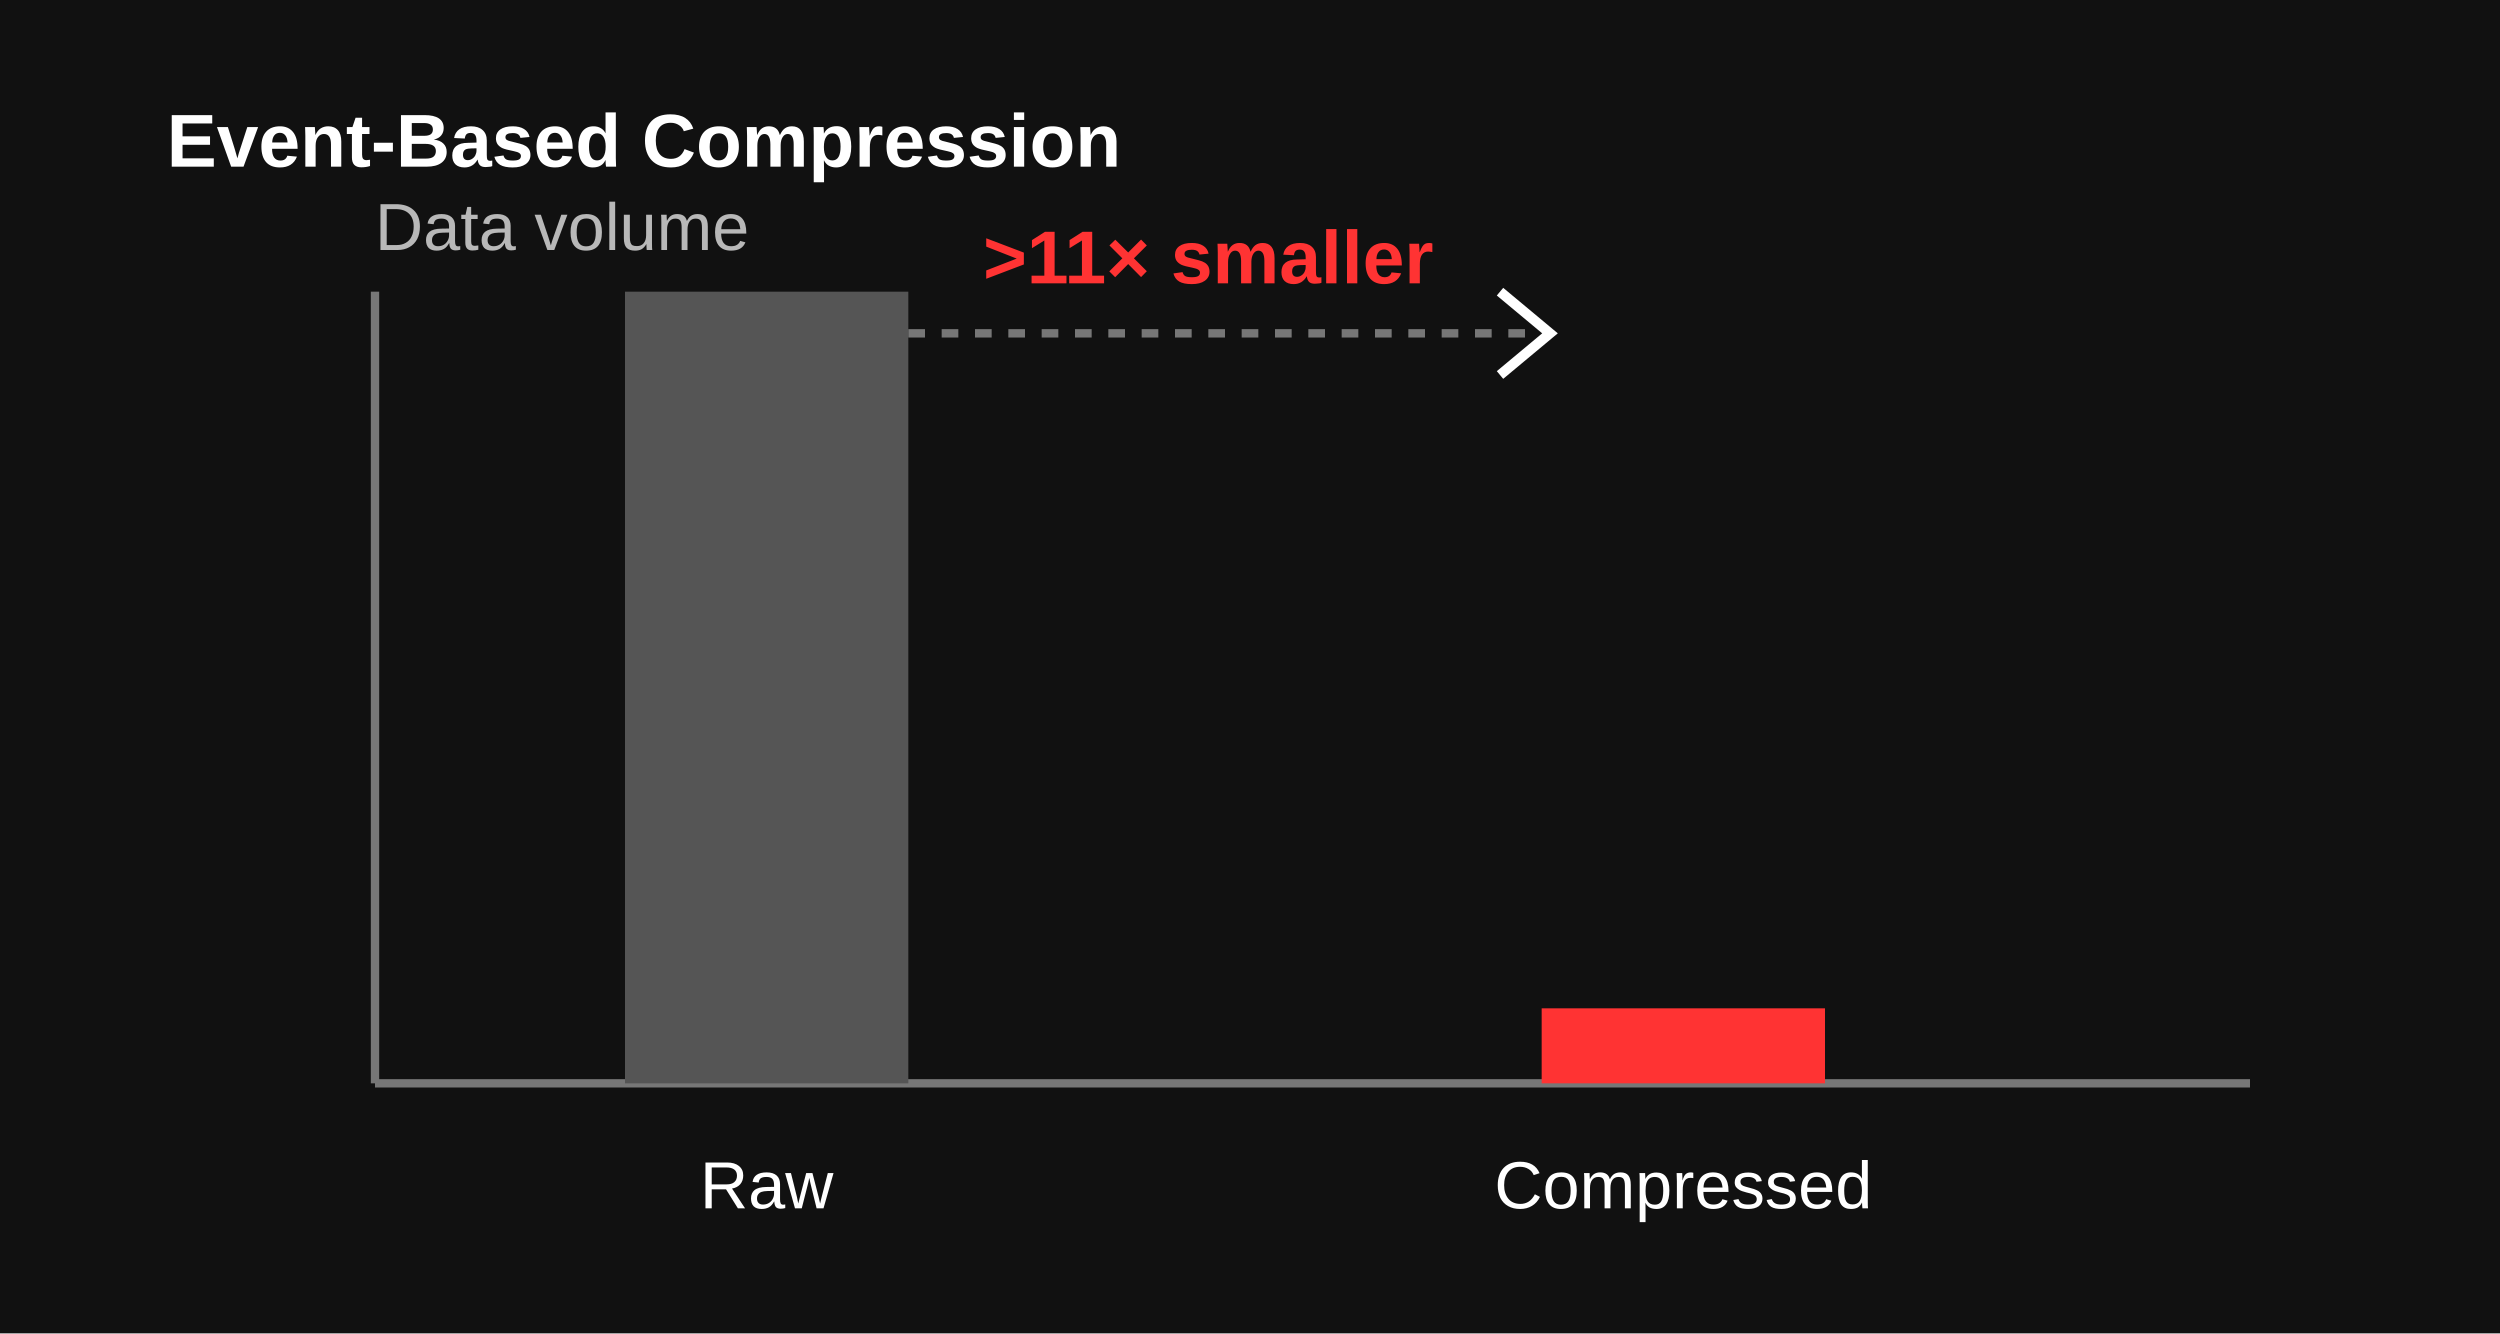
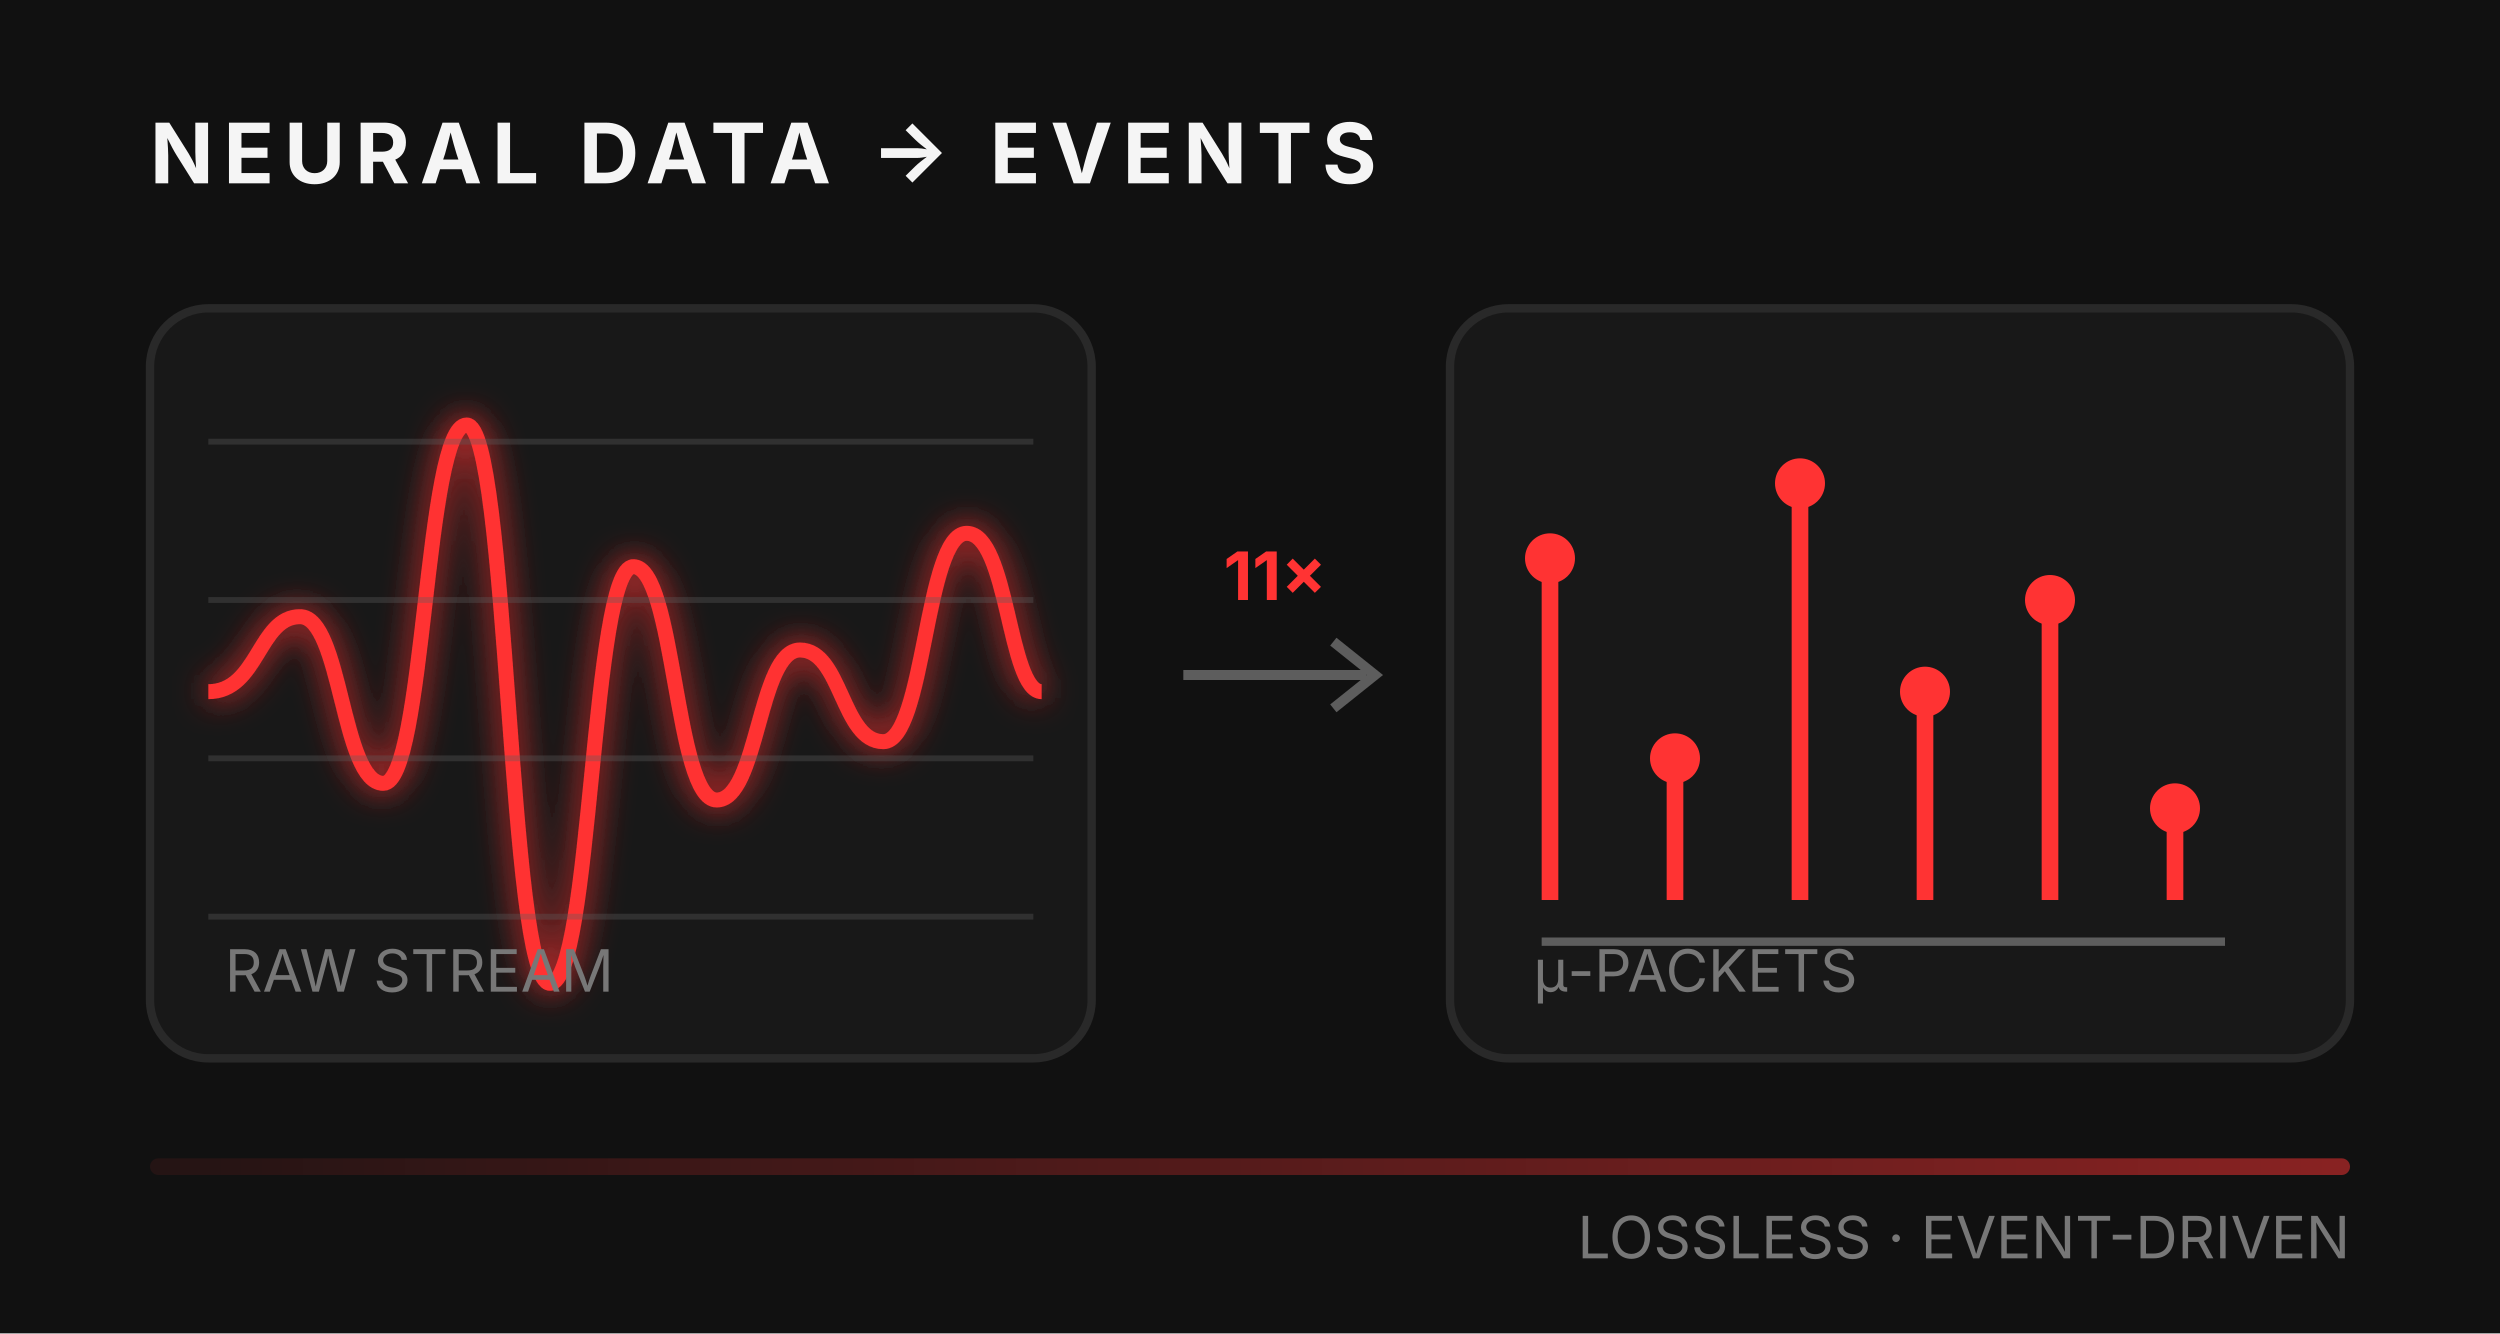
- <svg xmlns="http://www.w3.org/2000/svg" width="300" height="160" viewBox="0 0 300 160">
-   <style>
-     .bg { fill: #111111; }
-     .text-color { fill: #ffffff; }
-     .box-bg { fill: #222222; }
-     :root[data-theme='light'] .bg { fill: #f5f5f5; }
-     :root[data-theme='light'] .text-color { fill: #333333; }
-     :root[data-theme='light'] .box-bg { fill: #ffffff; }
- 
-     .stroke-color { stroke: #ffffff; }
-     :root[data-theme='light'] .stroke-color { stroke: #333333; }
- 
-     .axis-color { stroke: #777777; }
-     :root[data-theme='light'] .axis-color { stroke: #999999; }
- 
-     .red-block { fill: #ff3333; }
-     :root[data-theme='light'] .red-block { fill: #ff3333; opacity: 0.9; }
- 
-     .muted-block { fill: #555555; }
-     :root[data-theme='light'] .muted-block { fill: #cccccc; }
- 
-     .label { font-family: Arial, sans-serif; font-size: 9px; }
-     .small-label { font-family: Arial, sans-serif; font-size: 8px; }
-   </style>
+ <svg xmlns="http://www.w3.org/2000/svg" width="300" height="160" viewBox="0 0 300 160" role="img" aria-labelledby="title desc">
+   <defs>
+     <linearGradient id="fade" x1="0" x2="1">
+       <stop stop-color="#ff3333" stop-opacity=".08" />
+       <stop offset="1" stop-color="#ff3333" stop-opacity=".5" />
+     </linearGradient>
+     <filter id="glow">
+       <feGaussianBlur stdDeviation="2" result="b" />
+       <feMerge>
+         <feMergeNode in="b" />
+         <feMergeNode in="SourceGraphic" />
+       </feMerge>
+     </filter>
+   </defs>
+   <style>.bg{fill:#111}.ink{fill:#f5f5f5}.muted{fill:#777}.line{stroke:#5d5d5d}.panel{fill:#181818;stroke:#292929}:root[data-theme='light'] .bg{fill:#f5f5f5}:root[data-theme='light'] .ink{fill:#171717}:root[data-theme='light'] .muted{fill:#777}:root[data-theme='light'] .line{stroke:#aaa}:root[data-theme='light'] .panel{fill:#fff;stroke:#ddd}.t{font-family:Inter,Arial,sans-serif}</style>
  <rect width="300" height="160" class="bg" />
-   <text x="20" y="20" class="label text-color" font-weight="bold">Event-Based Compression</text>
-   <line x1="45" y1="130" x2="270" y2="130" class="axis-color" stroke-width="1" />
-   <line x1="45" y1="35" x2="45" y2="130" class="axis-color" stroke-width="1" />
-   <rect x="75" y="35" width="34" height="95" class="muted-block" />
-   <text x="92" y="145" class="small-label text-color" text-anchor="middle">Raw</text>
-   <rect x="185" y="121" width="34" height="9" class="red-block" />
-   <text x="202" y="145" class="small-label text-color" text-anchor="middle">Compressed</text>
-   <path d="M109,40 C140,40 160,40 183,40" fill="none" class="axis-color" stroke-width="1" stroke-dasharray="2,2" />
-   <path d="M180,35 L186,40 L180,45" fill="none" class="stroke-color" stroke-width="1.2" />
-   <text x="145" y="34" class="label red-block" fill="#ff3333" text-anchor="middle" font-weight="bold">&gt;11× smaller</text>
-   <text x="45" y="30" class="small-label text-color" text-anchor="start" opacity="0.7">Data volume</text>
+   <text x="18" y="22" class="ink t" font-size="10" font-weight="700" letter-spacing="1.2">NEURAL DATA → EVENTS</text>
+   <rect x="18" y="37" width="113" height="90" rx="7" class="panel" />
+   <path d="M25 83 C31 83 31 74 36 74S41 94 46 94s5-43 10-43 5 67 10 67 5-50 10-50 5 28 10 28 5-18 10-18 5 11 10 11 5-25 10-25 5 19 9 19" fill="none" stroke="#ff3333" stroke-width="1.8" filter="url(#glow)" />
+   <g class="line" stroke-width=".7" opacity=".35">
+     <path d="M25 53H124M25 72H124M25 91H124M25 110H124" />
+   </g>
+   <text x="27" y="119" class="muted t" font-size="7">RAW STREAM</text>
+   <path d="M142 81H164" class="line" stroke-width="1.2" />
+   <path d="m160 77 5 4-5 4" fill="none" class="line" stroke-width="1.2" />
+   <text x="153" y="72" fill="#ff3333" class="t" font-size="8" text-anchor="middle" font-weight="700">11×</text>
+   <rect x="174" y="37" width="108" height="90" rx="7" class="panel" />
+   <path d="M186 108V67M201 108V91M216 108V58M231 108V83M246 108V72M261 108V97" stroke="#ff3333" stroke-width="2" />
+   <g fill="#ff3333">
+     <circle cx="186" cy="67" r="3" />
+     <circle cx="201" cy="91" r="3" />
+     <circle cx="216" cy="58" r="3" />
+     <circle cx="231" cy="83" r="3" />
+     <circle cx="246" cy="72" r="3" />
+     <circle cx="261" cy="97" r="3" />
+   </g>
+   <path d="M185 113H267" class="line" />
+   <text x="184" y="119" class="muted t" font-size="7">μ-PACKETS</text>
+   <rect x="18" y="139" width="264" height="2" rx="1" fill="url(#fade)" />
+   <text x="282" y="151" class="muted t" font-size="7" text-anchor="end">LOSSLESS · EVENT-DRIVEN</text>
</svg>
